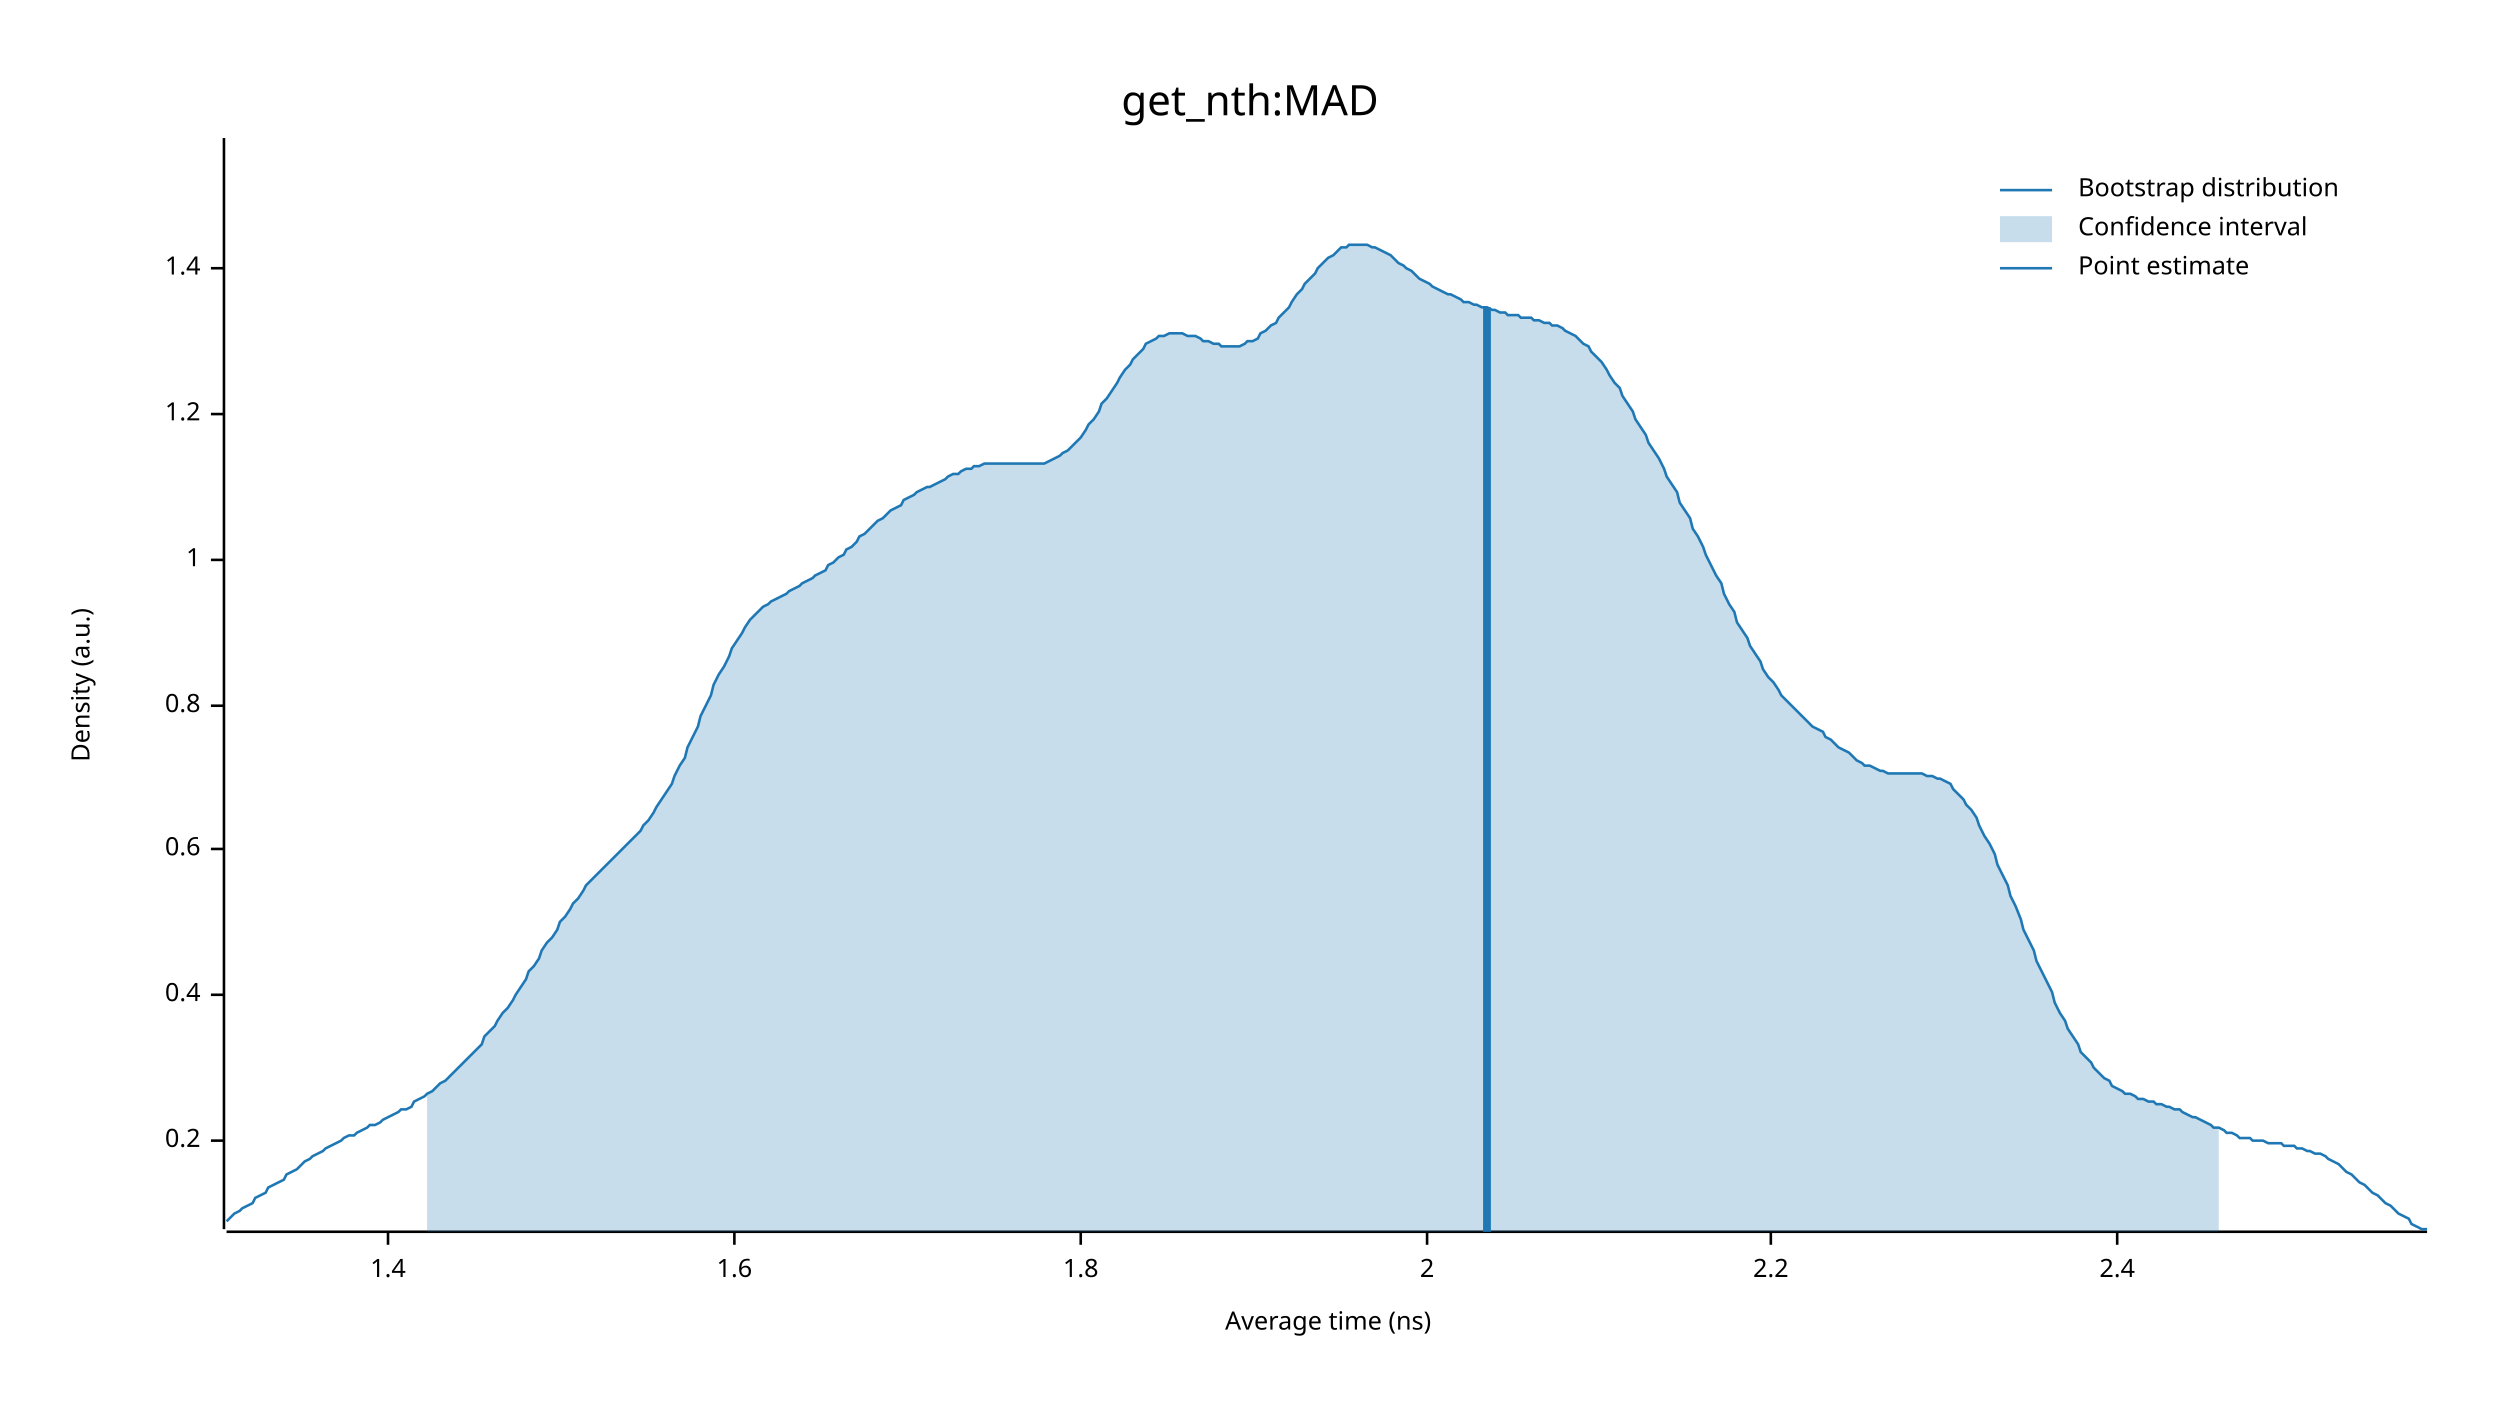
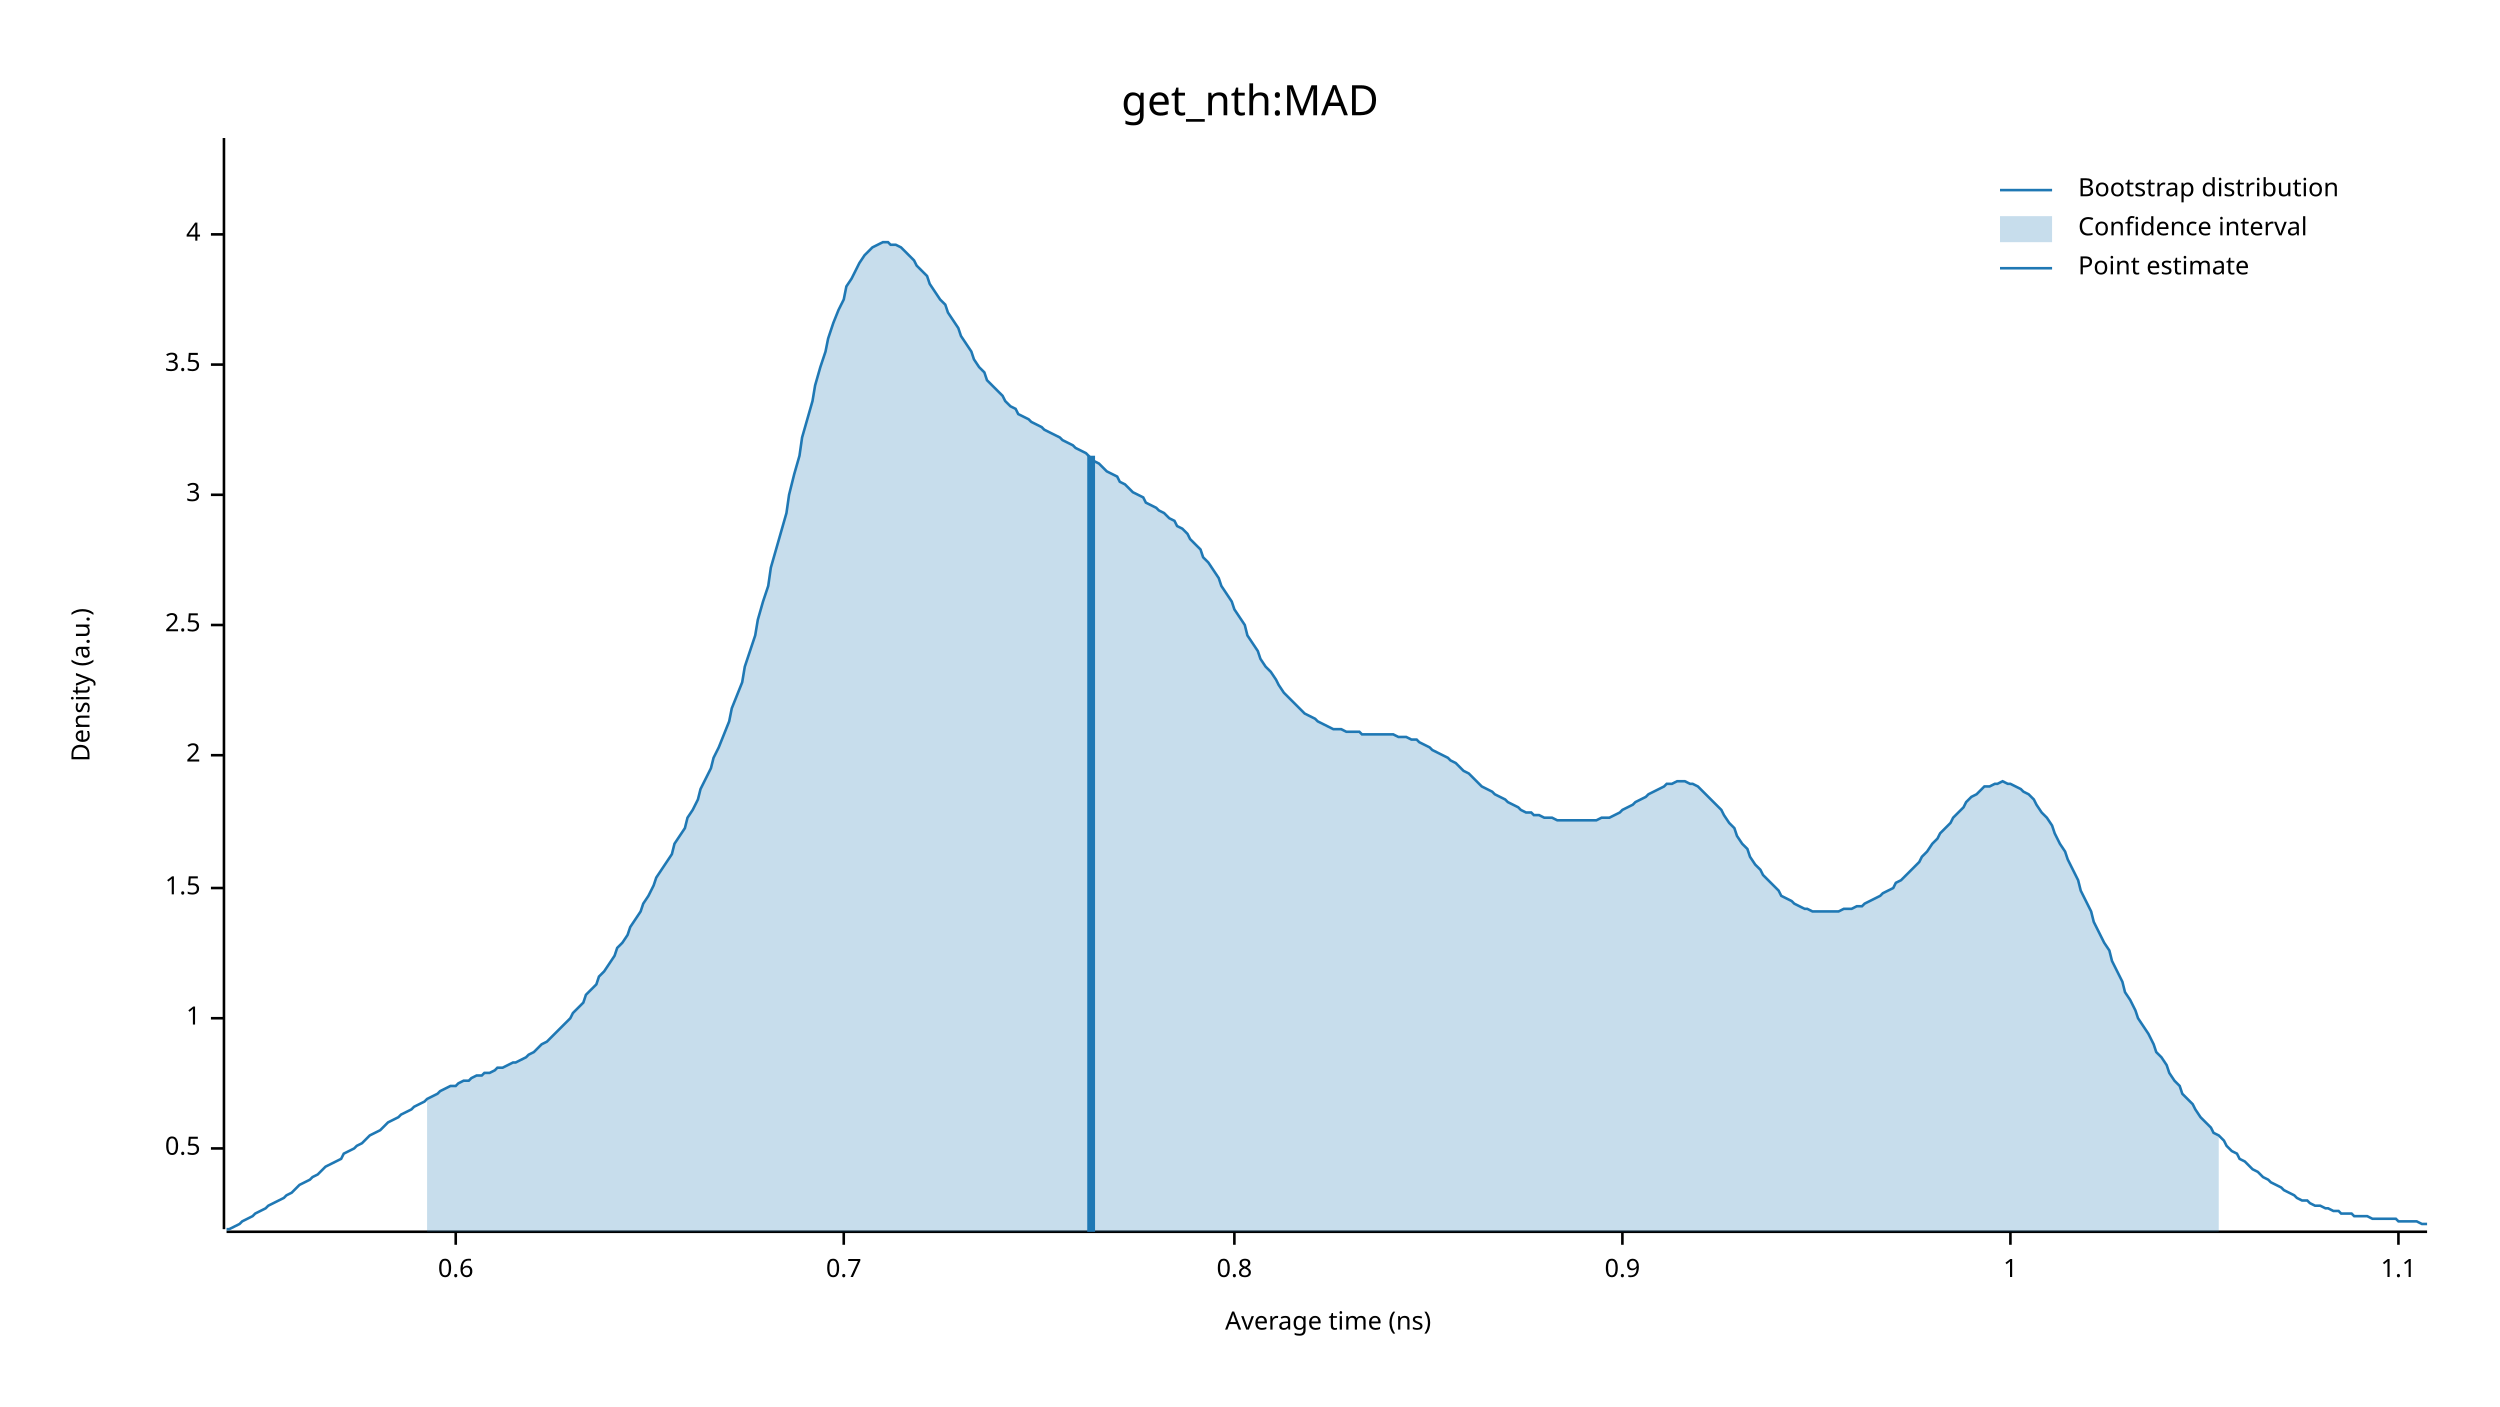
<svg xmlns="http://www.w3.org/2000/svg" width="960" height="540" viewBox="0 0 960 540">
  <text x="480" y="32" dy="0.76em" text-anchor="middle" font-family="sans-serif" font-size="16.129" opacity="1" fill="#000000">
get_nth:MAD
</text>
  <text x="27" y="263" dy="0.76em" text-anchor="middle" font-family="sans-serif" font-size="9.677" opacity="1" fill="#000000" transform="rotate(270, 27, 263)">
Density (a.u.)
</text>
  <text x="510" y="513" dy="-0.5ex" text-anchor="middle" font-family="sans-serif" font-size="9.677" opacity="1" fill="#000000">
Average time (ns)
</text>
  <polyline fill="none" opacity="1" stroke="#000000" stroke-width="1" points="86,53 86,472 " />
-   <text x="77" y="438" dy="0.5ex" text-anchor="end" font-family="sans-serif" font-size="9.677" opacity="1" fill="#000000">
- 0.2
+   <text x="77" y="441" dy="0.5ex" text-anchor="end" font-family="sans-serif" font-size="9.677" opacity="1" fill="#000000">
+ 0.5
</text>
-   <polyline fill="none" opacity="1" stroke="#000000" stroke-width="1" points="81,438 86,438 " />
-   <text x="77" y="382" dy="0.5ex" text-anchor="end" font-family="sans-serif" font-size="9.677" opacity="1" fill="#000000">
- 0.4
+   <polyline fill="none" opacity="1" stroke="#000000" stroke-width="1" points="81,441 86,441 " />
+   <text x="77" y="391" dy="0.5ex" text-anchor="end" font-family="sans-serif" font-size="9.677" opacity="1" fill="#000000">
+ 1
</text>
-   <polyline fill="none" opacity="1" stroke="#000000" stroke-width="1" points="81,382 86,382 " />
-   <text x="77" y="326" dy="0.5ex" text-anchor="end" font-family="sans-serif" font-size="9.677" opacity="1" fill="#000000">
+   <polyline fill="none" opacity="1" stroke="#000000" stroke-width="1" points="81,391 86,391 " />
+   <text x="77" y="341" dy="0.5ex" text-anchor="end" font-family="sans-serif" font-size="9.677" opacity="1" fill="#000000">
+ 1.5
+ </text>
+   <polyline fill="none" opacity="1" stroke="#000000" stroke-width="1" points="81,341 86,341 " />
+   <text x="77" y="290" dy="0.5ex" text-anchor="end" font-family="sans-serif" font-size="9.677" opacity="1" fill="#000000">
+ 2
+ </text>
+   <polyline fill="none" opacity="1" stroke="#000000" stroke-width="1" points="81,290 86,290 " />
+   <text x="77" y="240" dy="0.5ex" text-anchor="end" font-family="sans-serif" font-size="9.677" opacity="1" fill="#000000">
+ 2.5
+ </text>
+   <polyline fill="none" opacity="1" stroke="#000000" stroke-width="1" points="81,240 86,240 " />
+   <text x="77" y="190" dy="0.5ex" text-anchor="end" font-family="sans-serif" font-size="9.677" opacity="1" fill="#000000">
+ 3
+ </text>
+   <polyline fill="none" opacity="1" stroke="#000000" stroke-width="1" points="81,190 86,190 " />
+   <text x="77" y="140" dy="0.5ex" text-anchor="end" font-family="sans-serif" font-size="9.677" opacity="1" fill="#000000">
+ 3.5
+ </text>
+   <polyline fill="none" opacity="1" stroke="#000000" stroke-width="1" points="81,140 86,140 " />
+   <text x="77" y="90" dy="0.5ex" text-anchor="end" font-family="sans-serif" font-size="9.677" opacity="1" fill="#000000">
+ 4
+ </text>
+   <polyline fill="none" opacity="1" stroke="#000000" stroke-width="1" points="81,90 86,90 " />
+   <polyline fill="none" opacity="1" stroke="#000000" stroke-width="1" points="87,473 932,473 " />
+   <text x="175" y="483" dy="0.76em" text-anchor="middle" font-family="sans-serif" font-size="9.677" opacity="1" fill="#000000">
0.6
</text>
-   <polyline fill="none" opacity="1" stroke="#000000" stroke-width="1" points="81,326 86,326 " />
-   <text x="77" y="271" dy="0.5ex" text-anchor="end" font-family="sans-serif" font-size="9.677" opacity="1" fill="#000000">
+   <polyline fill="none" opacity="1" stroke="#000000" stroke-width="1" points="175,473 175,478 " />
+   <text x="324" y="483" dy="0.76em" text-anchor="middle" font-family="sans-serif" font-size="9.677" opacity="1" fill="#000000">
+ 0.7
+ </text>
+   <polyline fill="none" opacity="1" stroke="#000000" stroke-width="1" points="324,473 324,478 " />
+   <text x="474" y="483" dy="0.76em" text-anchor="middle" font-family="sans-serif" font-size="9.677" opacity="1" fill="#000000">
0.8
</text>
-   <polyline fill="none" opacity="1" stroke="#000000" stroke-width="1" points="81,271 86,271 " />
-   <text x="77" y="215" dy="0.5ex" text-anchor="end" font-family="sans-serif" font-size="9.677" opacity="1" fill="#000000">
+   <polyline fill="none" opacity="1" stroke="#000000" stroke-width="1" points="474,473 474,478 " />
+   <text x="623" y="483" dy="0.76em" text-anchor="middle" font-family="sans-serif" font-size="9.677" opacity="1" fill="#000000">
+ 0.9
+ </text>
+   <polyline fill="none" opacity="1" stroke="#000000" stroke-width="1" points="623,473 623,478 " />
+   <text x="772" y="483" dy="0.76em" text-anchor="middle" font-family="sans-serif" font-size="9.677" opacity="1" fill="#000000">
1
</text>
-   <polyline fill="none" opacity="1" stroke="#000000" stroke-width="1" points="81,215 86,215 " />
-   <text x="77" y="159" dy="0.5ex" text-anchor="end" font-family="sans-serif" font-size="9.677" opacity="1" fill="#000000">
- 1.2
+   <polyline fill="none" opacity="1" stroke="#000000" stroke-width="1" points="772,473 772,478 " />
+   <text x="921" y="483" dy="0.76em" text-anchor="middle" font-family="sans-serif" font-size="9.677" opacity="1" fill="#000000">
+ 1.1
</text>
-   <polyline fill="none" opacity="1" stroke="#000000" stroke-width="1" points="81,159 86,159 " />
-   <text x="77" y="103" dy="0.5ex" text-anchor="end" font-family="sans-serif" font-size="9.677" opacity="1" fill="#000000">
- 1.4
- </text>
-   <polyline fill="none" opacity="1" stroke="#000000" stroke-width="1" points="81,103 86,103 " />
-   <polyline fill="none" opacity="1" stroke="#000000" stroke-width="1" points="87,473 932,473 " />
-   <text x="149" y="483" dy="0.76em" text-anchor="middle" font-family="sans-serif" font-size="9.677" opacity="1" fill="#000000">
- 1.4
- </text>
-   <polyline fill="none" opacity="1" stroke="#000000" stroke-width="1" points="149,473 149,478 " />
-   <text x="282" y="483" dy="0.76em" text-anchor="middle" font-family="sans-serif" font-size="9.677" opacity="1" fill="#000000">
- 1.6
- </text>
-   <polyline fill="none" opacity="1" stroke="#000000" stroke-width="1" points="282,473 282,478 " />
-   <text x="415" y="483" dy="0.76em" text-anchor="middle" font-family="sans-serif" font-size="9.677" opacity="1" fill="#000000">
- 1.8
- </text>
-   <polyline fill="none" opacity="1" stroke="#000000" stroke-width="1" points="415,473 415,478 " />
-   <text x="548" y="483" dy="0.76em" text-anchor="middle" font-family="sans-serif" font-size="9.677" opacity="1" fill="#000000">
- 2
- </text>
-   <polyline fill="none" opacity="1" stroke="#000000" stroke-width="1" points="548,473 548,478 " />
-   <text x="680" y="483" dy="0.76em" text-anchor="middle" font-family="sans-serif" font-size="9.677" opacity="1" fill="#000000">
- 2.2
- </text>
-   <polyline fill="none" opacity="1" stroke="#000000" stroke-width="1" points="680,473 680,478 " />
-   <text x="813" y="483" dy="0.76em" text-anchor="middle" font-family="sans-serif" font-size="9.677" opacity="1" fill="#000000">
- 2.4
- </text>
-   <polyline fill="none" opacity="1" stroke="#000000" stroke-width="1" points="813,473 813,478 " />
-   <polyline fill="none" opacity="1" stroke="#1F78B4" stroke-width="1" points="87,469 88,468 90,466 92,465 93,464 95,463 97,462 98,460 100,459 102,458 103,456 105,455 107,454 109,453 110,451 112,450 114,449 115,448 117,446 119,445 120,444 122,443 124,442 125,441 127,440 129,439 131,438 132,437 134,436 136,436 137,435 139,434 141,433 142,432 144,432 146,431 147,430 149,429 151,428 153,427 154,426 156,426 158,425 159,423 161,422 163,421 164,420 166,419 168,417 169,416 171,415 173,413 175,411 176,410 178,408 180,406 181,405 183,403 185,401 186,398 188,396 190,394 191,392 193,389 195,387 197,384 198,382 200,379 202,376 203,373 205,371 207,368 208,365 210,362 212,360 214,357 215,354 217,352 219,349 220,347 222,345 224,342 225,340 227,338 229,336 230,335 232,333 234,331 236,329 237,328 239,326 241,324 242,323 244,321 246,319 247,317 249,315 251,312 252,310 254,307 256,304 258,301 259,298 261,294 263,291 264,287 266,283 268,279 269,275 271,271 273,267 274,263 276,259 278,256 280,252 281,249 283,246 285,243 286,241 288,238 290,236 291,235 293,233 295,232 296,231 298,230 300,229 302,228 303,227 305,226 307,225 308,224 310,223 312,222 313,221 315,220 317,219 318,217 320,216 322,214 324,213 325,211 327,210 329,208 330,206 332,205 334,203 335,202 337,200 339,199 341,197 342,196 344,195 346,194 347,192 349,191 351,190 352,189 354,188 356,187 357,187 359,186 361,185 363,184 364,183 366,182 368,182 369,181 371,180 373,180 374,179 376,179 378,178 379,178 381,178 383,178 385,178 386,178 388,178 390,178 391,178 393,178 395,178 396,178 398,178 400,178 401,178 403,177 405,176 407,175 408,174 410,173 412,171 413,170 415,168 417,165 418,163 420,161 422,158 423,155 425,153 427,150 429,147 430,145 432,142 434,140 435,138 437,136 439,134 440,132 442,131 444,130 445,129 447,129 449,128 451,128 452,128 454,128 456,129 457,129 459,129 461,130 462,131 464,131 466,132 468,132 469,133 471,133 473,133 474,133 476,133 478,132 479,131 481,131 483,130 484,128 486,127 488,125 490,124 491,122 493,120 495,118 496,116 498,113 500,111 501,109 503,107 505,105 506,103 508,101 510,99 512,98 513,97 515,95 517,95 518,94 520,94 522,94 523,94 525,94 527,95 528,95 530,96 532,97 534,98 535,99 537,101 539,102 540,103 542,104 544,106 545,107 547,108 549,109 550,110 552,111 554,112 556,113 557,113 559,114 561,115 562,116 564,116 566,117 567,117 569,118 571,118 573,119 574,119 576,120 578,120 579,121 581,121 583,121 584,122 586,122 588,122 589,123 591,123 593,124 595,124 596,125 598,125 600,126 601,127 603,128 605,129 606,130 608,132 610,133 611,135 613,137 615,139 617,142 618,144 620,147 622,149 623,152 625,155 627,158 628,161 630,164 632,167 633,170 635,173 637,176 639,180 640,183 642,186 644,189 645,193 647,196 649,199 650,203 652,206 654,210 655,213 657,217 659,221 661,224 662,228 664,232 666,235 667,239 669,242 671,245 672,248 674,251 676,254 677,257 679,260 681,262 683,265 684,267 686,269 688,271 689,272 691,274 693,276 694,277 696,279 698,280 700,281 701,283 703,284 705,286 706,287 708,288 710,289 711,290 713,292 715,293 716,294 718,294 720,295 722,296 723,296 725,297 727,297 728,297 730,297 732,297 733,297 735,297 737,297 738,297 740,298 742,298 744,299 745,299 747,300 749,301 750,303 752,305 754,307 755,309 757,311 759,314 760,317 762,321 764,324 766,328 767,332 769,336 771,340 772,344 774,348 776,353 777,357 779,361 781,365 782,369 784,373 786,377 788,381 789,385 791,389 793,392 794,395 796,398 798,401 799,404 801,406 803,408 804,410 806,412 808,414 810,415 811,417 813,418 815,419 816,420 818,420 820,421 821,422 823,422 825,423 827,423 828,424 830,424 832,425 833,425 835,426 837,426 838,427 840,428 842,429 843,429 845,430 847,431 849,432 850,433 852,433 854,434 855,435 857,435 859,436 860,437 862,437 864,437 865,438 867,438 869,438 871,439 872,439 874,439 876,439 877,440 879,440 881,440 882,441 884,441 886,442 887,442 889,443 891,443 893,444 894,445 896,446 898,447 899,448 901,450 903,451 904,452 906,454 908,455 909,456 911,458 913,459 915,461 916,462 918,463 920,465 921,466 923,467 925,468 926,470 928,471 930,472 932,472 " />
-   <polygon opacity="0.25" fill="#1F78B4" points="164,420 166,419 168,417 169,416 171,415 173,413 175,411 176,410 178,408 180,406 181,405 183,403 185,401 186,398 188,396 190,394 191,392 193,389 195,387 197,384 198,382 200,379 202,376 203,373 205,371 207,368 208,365 210,362 212,360 214,357 215,354 217,352 219,349 220,347 222,345 224,342 225,340 227,338 229,336 230,335 232,333 234,331 236,329 237,328 239,326 241,324 242,323 244,321 246,319 247,317 249,315 251,312 252,310 254,307 256,304 258,301 259,298 261,294 263,291 264,287 266,283 268,279 269,275 271,271 273,267 274,263 276,259 278,256 280,252 281,249 283,246 285,243 286,241 288,238 290,236 291,235 293,233 295,232 296,231 298,230 300,229 302,228 303,227 305,226 307,225 308,224 310,223 312,222 313,221 315,220 317,219 318,217 320,216 322,214 324,213 325,211 327,210 329,208 330,206 332,205 334,203 335,202 337,200 339,199 341,197 342,196 344,195 346,194 347,192 349,191 351,190 352,189 354,188 356,187 357,187 359,186 361,185 363,184 364,183 366,182 368,182 369,181 371,180 373,180 374,179 376,179 378,178 379,178 381,178 383,178 385,178 386,178 388,178 390,178 391,178 393,178 395,178 396,178 398,178 400,178 401,178 403,177 405,176 407,175 408,174 410,173 412,171 413,170 415,168 417,165 418,163 420,161 422,158 423,155 425,153 427,150 429,147 430,145 432,142 434,140 435,138 437,136 439,134 440,132 442,131 444,130 445,129 447,129 449,128 451,128 452,128 454,128 456,129 457,129 459,129 461,130 462,131 464,131 466,132 468,132 469,133 471,133 473,133 474,133 476,133 478,132 479,131 481,131 483,130 484,128 486,127 488,125 490,124 491,122 493,120 495,118 496,116 498,113 500,111 501,109 503,107 505,105 506,103 508,101 510,99 512,98 513,97 515,95 517,95 518,94 520,94 522,94 523,94 525,94 527,95 528,95 530,96 532,97 534,98 535,99 537,101 539,102 540,103 542,104 544,106 545,107 547,108 549,109 550,110 552,111 554,112 556,113 557,113 559,114 561,115 562,116 564,116 566,117 567,117 569,118 571,118 573,119 574,119 576,120 578,120 579,121 581,121 583,121 584,122 586,122 588,122 589,123 591,123 593,124 595,124 596,125 598,125 600,126 601,127 603,128 605,129 606,130 608,132 610,133 611,135 613,137 615,139 617,142 618,144 620,147 622,149 623,152 625,155 627,158 628,161 630,164 632,167 633,170 635,173 637,176 639,180 640,183 642,186 644,189 645,193 647,196 649,199 650,203 652,206 654,210 655,213 657,217 659,221 661,224 662,228 664,232 666,235 667,239 669,242 671,245 672,248 674,251 676,254 677,257 679,260 681,262 683,265 684,267 686,269 688,271 689,272 691,274 693,276 694,277 696,279 698,280 700,281 701,283 703,284 705,286 706,287 708,288 710,289 711,290 713,292 715,293 716,294 718,294 720,295 722,296 723,296 725,297 727,297 728,297 730,297 732,297 733,297 735,297 737,297 738,297 740,298 742,298 744,299 745,299 747,300 749,301 750,303 752,305 754,307 755,309 757,311 759,314 760,317 762,321 764,324 766,328 767,332 769,336 771,340 772,344 774,348 776,353 777,357 779,361 781,365 782,369 784,373 786,377 788,381 789,385 791,389 793,392 794,395 796,398 798,401 799,404 801,406 803,408 804,410 806,412 808,414 810,415 811,417 813,418 815,419 816,420 818,420 820,421 821,422 823,422 825,423 827,423 828,424 830,424 832,425 833,425 835,426 837,426 838,427 840,428 842,429 843,429 845,430 847,431 849,432 850,433 852,433 852,473 164,473 " />
-   <polyline fill="none" opacity="1" stroke="#1F78B4" stroke-width="3" points="571,473 571,118 " />
+   <polyline fill="none" opacity="1" stroke="#000000" stroke-width="1" points="921,473 921,478 " />
+   <polyline fill="none" opacity="1" stroke="#1F78B4" stroke-width="1" points="87,472 88,472 90,471 92,470 93,469 95,468 97,467 98,466 100,465 102,464 103,463 105,462 107,461 109,460 110,459 112,458 114,456 115,455 117,454 119,453 120,452 122,451 124,449 125,448 127,447 129,446 131,445 132,443 134,442 136,441 137,440 139,439 141,437 142,436 144,435 146,434 147,433 149,431 151,430 153,429 154,428 156,427 158,426 159,425 161,424 163,423 164,422 166,421 168,420 169,419 171,418 173,417 175,417 176,416 178,415 180,415 181,414 183,413 185,413 186,412 188,412 190,411 191,410 193,410 195,409 197,408 198,408 200,407 202,406 203,405 205,404 207,402 208,401 210,400 212,398 214,396 215,395 217,393 219,391 220,389 222,387 224,385 225,382 227,380 229,378 230,375 232,373 234,370 236,367 237,364 239,362 241,359 242,356 244,353 246,350 247,347 249,344 251,340 252,337 254,334 256,331 258,328 259,324 261,321 263,318 264,314 266,311 268,307 269,303 271,299 273,295 274,291 276,287 278,282 280,277 281,272 283,267 285,262 286,256 288,250 290,244 291,238 293,231 295,225 296,218 298,211 300,204 302,197 303,190 305,182 307,175 308,168 310,161 312,154 313,148 315,141 317,135 318,130 320,124 322,119 324,115 325,110 327,107 329,103 330,101 332,98 334,96 335,95 337,94 339,93 341,93 342,94 344,94 346,95 347,96 349,98 351,100 352,102 354,104 356,106 357,109 359,112 361,115 363,117 364,120 366,123 368,126 369,129 371,132 373,135 374,138 376,141 378,143 379,146 381,148 383,150 385,152 386,154 388,156 390,157 391,159 393,160 395,161 396,162 398,163 400,164 401,165 403,166 405,167 407,168 408,169 410,170 412,171 413,172 415,173 417,174 418,175 420,177 422,178 423,179 425,181 427,182 429,183 430,185 432,186 434,188 435,189 437,190 439,191 440,193 442,194 444,195 445,196 447,197 449,199 451,200 452,202 454,203 456,205 457,207 459,209 461,211 462,214 464,216 466,219 468,222 469,225 471,228 473,231 474,234 476,237 478,240 479,244 481,247 483,250 484,253 486,256 488,258 490,261 491,263 493,266 495,268 496,269 498,271 500,273 501,274 503,275 505,276 506,277 508,278 510,279 512,280 513,280 515,280 517,281 518,281 520,281 522,281 523,282 525,282 527,282 528,282 530,282 532,282 534,282 535,282 537,283 539,283 540,283 542,284 544,284 545,285 547,286 549,287 550,288 552,289 554,290 556,291 557,292 559,293 561,295 562,296 564,297 566,299 567,300 569,302 571,303 573,304 574,305 576,306 578,307 579,308 581,309 583,310 584,311 586,312 588,312 589,313 591,313 593,314 595,314 596,314 598,315 600,315 601,315 603,315 605,315 606,315 608,315 610,315 611,315 613,315 615,314 617,314 618,314 620,313 622,312 623,311 625,310 627,309 628,308 630,307 632,306 633,305 635,304 637,303 639,302 640,301 642,301 644,300 645,300 647,300 649,301 650,301 652,302 654,304 655,305 657,307 659,309 661,311 662,313 664,316 666,318 667,321 669,324 671,326 672,329 674,332 676,334 677,336 679,338 681,340 683,342 684,344 686,345 688,346 689,347 691,348 693,349 694,349 696,350 698,350 700,350 701,350 703,350 705,350 706,350 708,349 710,349 711,349 713,348 715,348 716,347 718,346 720,345 722,344 723,343 725,342 727,341 728,339 730,338 732,336 733,335 735,333 737,331 738,329 740,327 742,324 744,322 745,320 747,318 749,316 750,314 752,312 754,310 755,308 757,306 759,305 760,304 762,302 764,302 766,301 767,301 769,300 771,301 772,301 774,302 776,303 777,304 779,305 781,307 782,309 784,312 786,314 788,317 789,320 791,324 793,327 794,330 796,334 798,338 799,342 801,346 803,350 804,354 806,358 808,362 810,365 811,369 813,373 815,377 816,381 818,384 820,388 821,391 823,394 825,397 827,401 828,404 830,406 832,409 833,412 835,415 837,417 838,420 840,422 842,424 843,426 845,429 847,431 849,433 850,435 852,436 854,438 855,440 857,442 859,443 860,445 862,446 864,448 865,449 867,450 869,452 871,453 872,454 874,455 876,456 877,457 879,458 881,459 882,460 884,461 886,461 887,462 889,463 891,463 893,464 894,464 896,465 898,465 899,466 901,466 903,466 904,467 906,467 908,467 909,467 911,468 913,468 915,468 916,468 918,468 920,468 921,469 923,469 925,469 926,469 928,469 930,470 932,470 " />
+   <polygon opacity="0.25" fill="#1F78B4" points="164,422 166,421 168,420 169,419 171,418 173,417 175,417 176,416 178,415 180,415 181,414 183,413 185,413 186,412 188,412 190,411 191,410 193,410 195,409 197,408 198,408 200,407 202,406 203,405 205,404 207,402 208,401 210,400 212,398 214,396 215,395 217,393 219,391 220,389 222,387 224,385 225,382 227,380 229,378 230,375 232,373 234,370 236,367 237,364 239,362 241,359 242,356 244,353 246,350 247,347 249,344 251,340 252,337 254,334 256,331 258,328 259,324 261,321 263,318 264,314 266,311 268,307 269,303 271,299 273,295 274,291 276,287 278,282 280,277 281,272 283,267 285,262 286,256 288,250 290,244 291,238 293,231 295,225 296,218 298,211 300,204 302,197 303,190 305,182 307,175 308,168 310,161 312,154 313,148 315,141 317,135 318,130 320,124 322,119 324,115 325,110 327,107 329,103 330,101 332,98 334,96 335,95 337,94 339,93 341,93 342,94 344,94 346,95 347,96 349,98 351,100 352,102 354,104 356,106 357,109 359,112 361,115 363,117 364,120 366,123 368,126 369,129 371,132 373,135 374,138 376,141 378,143 379,146 381,148 383,150 385,152 386,154 388,156 390,157 391,159 393,160 395,161 396,162 398,163 400,164 401,165 403,166 405,167 407,168 408,169 410,170 412,171 413,172 415,173 417,174 418,175 420,177 422,178 423,179 425,181 427,182 429,183 430,185 432,186 434,188 435,189 437,190 439,191 440,193 442,194 444,195 445,196 447,197 449,199 451,200 452,202 454,203 456,205 457,207 459,209 461,211 462,214 464,216 466,219 468,222 469,225 471,228 473,231 474,234 476,237 478,240 479,244 481,247 483,250 484,253 486,256 488,258 490,261 491,263 493,266 495,268 496,269 498,271 500,273 501,274 503,275 505,276 506,277 508,278 510,279 512,280 513,280 515,280 517,281 518,281 520,281 522,281 523,282 525,282 527,282 528,282 530,282 532,282 534,282 535,282 537,283 539,283 540,283 542,284 544,284 545,285 547,286 549,287 550,288 552,289 554,290 556,291 557,292 559,293 561,295 562,296 564,297 566,299 567,300 569,302 571,303 573,304 574,305 576,306 578,307 579,308 581,309 583,310 584,311 586,312 588,312 589,313 591,313 593,314 595,314 596,314 598,315 600,315 601,315 603,315 605,315 606,315 608,315 610,315 611,315 613,315 615,314 617,314 618,314 620,313 622,312 623,311 625,310 627,309 628,308 630,307 632,306 633,305 635,304 637,303 639,302 640,301 642,301 644,300 645,300 647,300 649,301 650,301 652,302 654,304 655,305 657,307 659,309 661,311 662,313 664,316 666,318 667,321 669,324 671,326 672,329 674,332 676,334 677,336 679,338 681,340 683,342 684,344 686,345 688,346 689,347 691,348 693,349 694,349 696,350 698,350 700,350 701,350 703,350 705,350 706,350 708,349 710,349 711,349 713,348 715,348 716,347 718,346 720,345 722,344 723,343 725,342 727,341 728,339 730,338 732,336 733,335 735,333 737,331 738,329 740,327 742,324 744,322 745,320 747,318 749,316 750,314 752,312 754,310 755,308 757,306 759,305 760,304 762,302 764,302 766,301 767,301 769,300 771,301 772,301 774,302 776,303 777,304 779,305 781,307 782,309 784,312 786,314 788,317 789,320 791,324 793,327 794,330 796,334 798,338 799,342 801,346 803,350 804,354 806,358 808,362 810,365 811,369 813,373 815,377 816,381 818,384 820,388 821,391 823,394 825,397 827,401 828,404 830,406 832,409 833,412 835,415 837,417 838,420 840,422 842,424 843,426 845,429 847,431 849,433 850,435 852,436 852,473 164,473 " />
+   <polyline fill="none" opacity="1" stroke="#1F78B4" stroke-width="3" points="419,473 419,175 " />
  <text x="798" y="68" dy="0.76em" text-anchor="start" font-family="sans-serif" font-size="9.677" opacity="1" fill="#000000">
Bootstrap distribution
</text>
  <text x="798" y="83" dy="0.76em" text-anchor="start" font-family="sans-serif" font-size="9.677" opacity="1" fill="#000000">
Confidence interval
</text>
  <text x="798" y="98" dy="0.76em" text-anchor="start" font-family="sans-serif" font-size="9.677" opacity="1" fill="#000000">
Point estimate
</text>
  <polyline fill="none" opacity="1" stroke="#1F78B4" stroke-width="1" points="768,73 788,73 " />
  <rect x="768" y="83" width="20" height="10" opacity="0.25" fill="#1F78B4" stroke="none" />
  <polyline fill="none" opacity="1" stroke="#1F78B4" stroke-width="1" points="768,103 788,103 " />
</svg>
